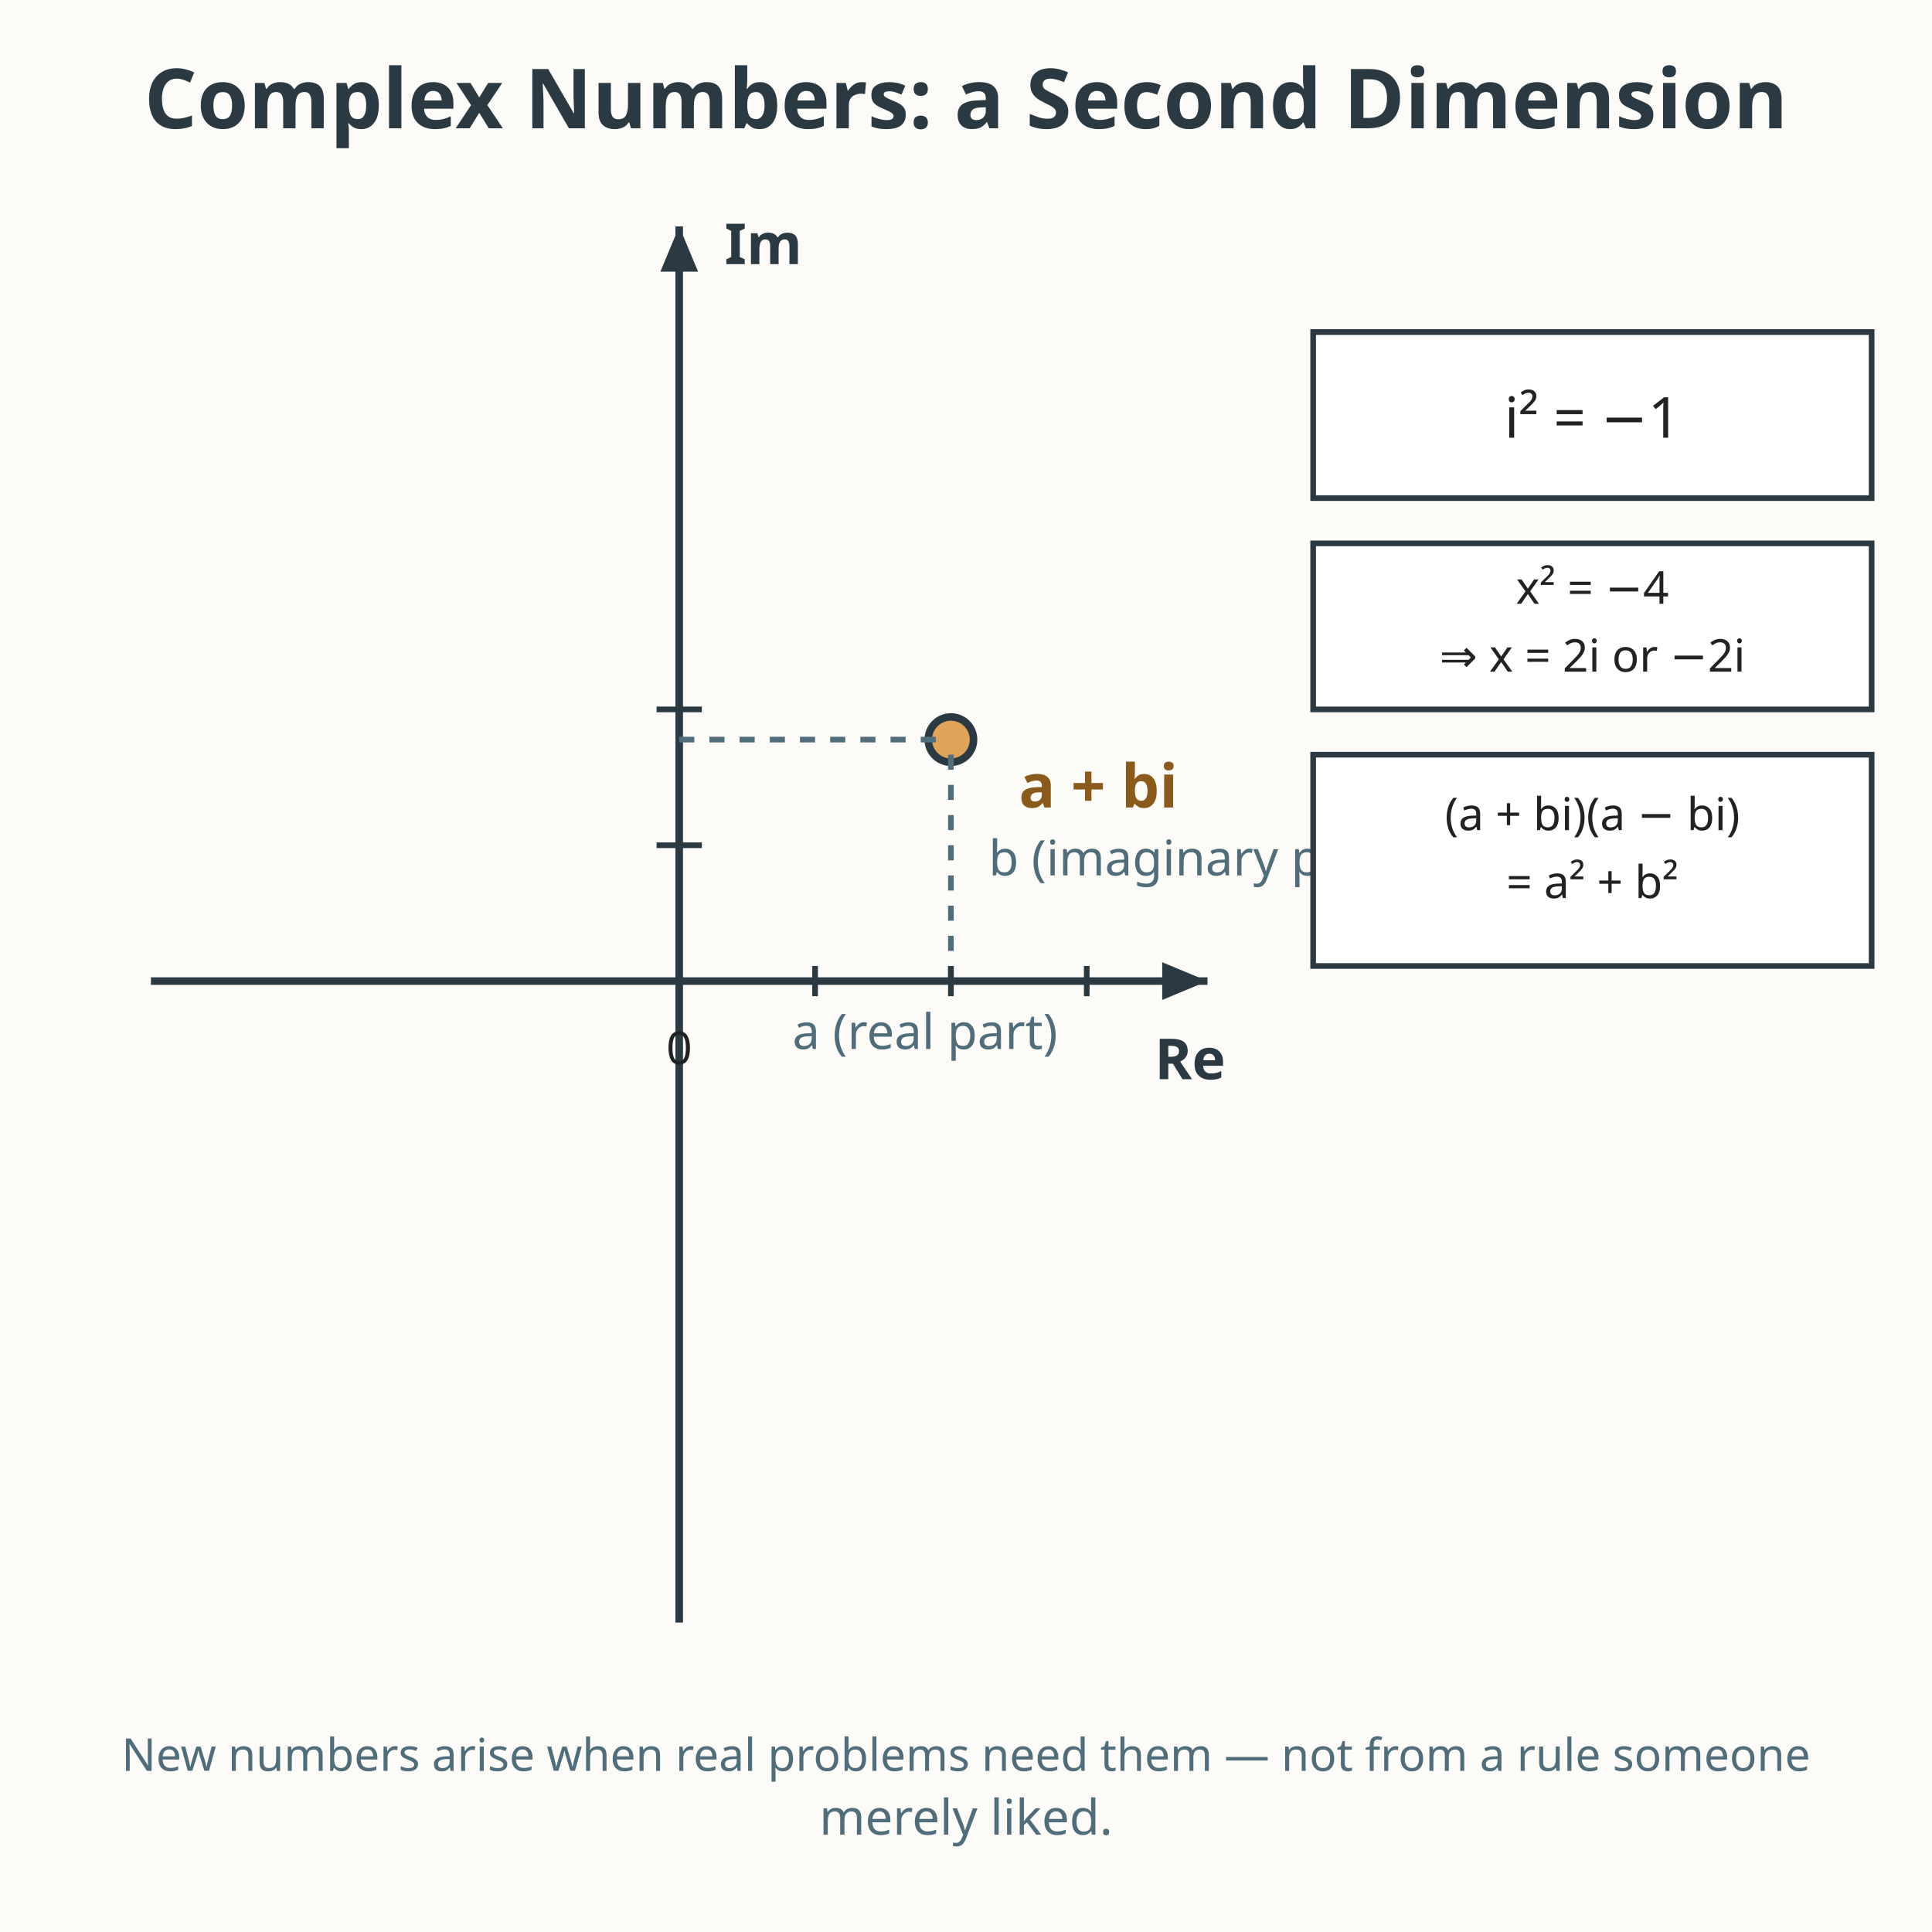
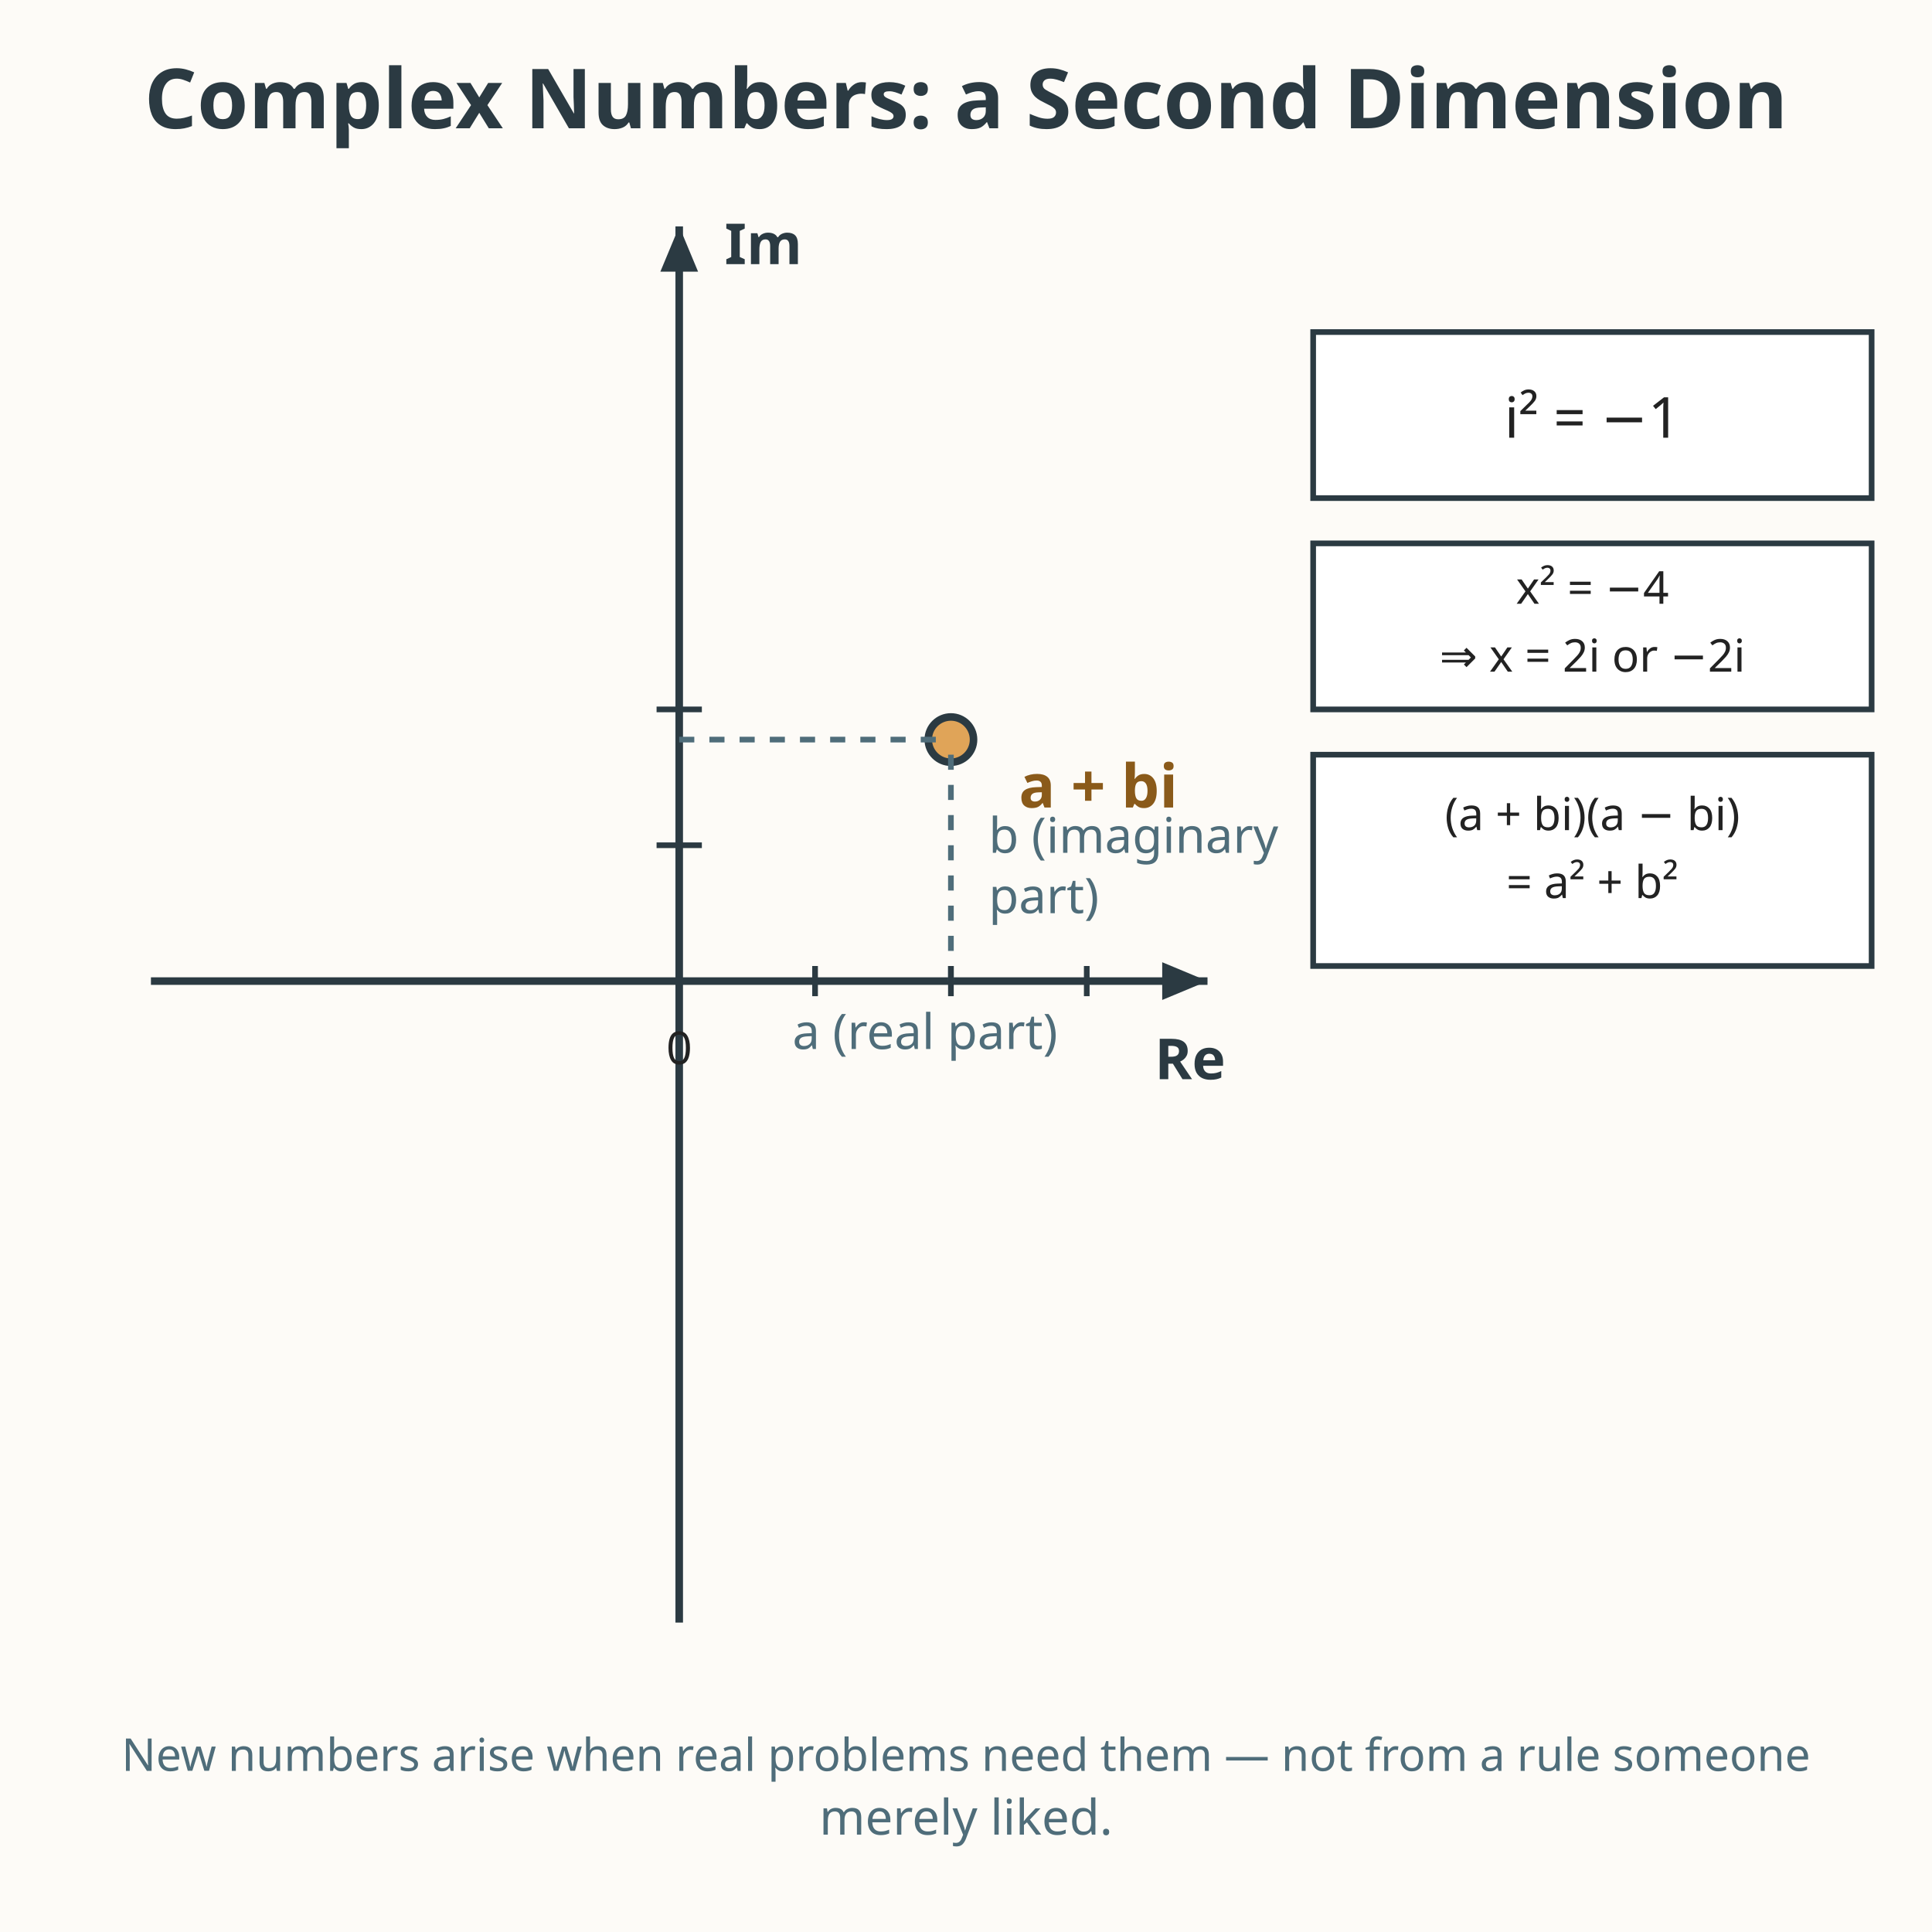
<svg xmlns="http://www.w3.org/2000/svg" viewBox="0 0 512 512" role="img" aria-labelledby="title-L-10-005-04-complex-numbers desc-L-10-005-04-complex-numbers">
  <rect width="512" height="512" fill="#fdfbf7" />
  <text x="256" y="34" text-anchor="middle" font-family="sans-serif" font-size="22" fill="#2b3a42" font-weight="bold">Complex Numbers: a Second Dimension</text>
  <line x1="40" y1="260" x2="320" y2="260" stroke="#2b3a42" stroke-width="2" />
  <line x1="180" y1="60" x2="180" y2="430" stroke="#2b3a42" stroke-width="2" />
  <polygon points="320,260 308,255 308,265" fill="#2b3a42" />
  <polygon points="180,60 175,72 185,72" fill="#2b3a42" />
  <text x="306" y="286" font-family="sans-serif" font-size="15" fill="#2b3a42" font-weight="bold">Re</text>
  <text x="192" y="70" font-family="sans-serif" font-size="15" fill="#2b3a42" font-weight="bold">Im</text>
  <text x="270" y="214" font-family="sans-serif" font-size="16" fill="#8a5a1a" font-weight="bold">a + bi</text>
  <circle cx="252" cy="196" r="6" fill="#e0a458" stroke="#2b3a42" stroke-width="2" />
  <line x1="180" y1="196" x2="252" y2="196" stroke="#4f6d7a" stroke-width="1.5" stroke-dasharray="4,4" />
  <line x1="252" y1="260" x2="252" y2="196" stroke="#4f6d7a" stroke-width="1.5" stroke-dasharray="4,4" />
  <text x="210" y="278" font-family="sans-serif" font-size="13" fill="#4f6d7a">a (real part)</text>
-   <text x="262" y="232" font-family="sans-serif" font-size="13" fill="#4f6d7a">b (imaginary part)</text>
+   <text x="262" y="226" font-family="sans-serif" font-size="13" fill="#4f6d7a">b (imaginary</text>
+   <text x="262" y="242" font-family="sans-serif" font-size="13" fill="#4f6d7a">part)</text>
  <g stroke="#2b3a42" stroke-width="1.5">
    <line x1="180" y1="260" x2="180" y2="266" />
    <line x1="216" y1="256" x2="216" y2="264" />
    <line x1="252" y1="256" x2="252" y2="264" />
    <line x1="288" y1="256" x2="288" y2="264" />
    <line x1="174" y1="260" x2="186" y2="260" />
    <line x1="174" y1="224" x2="186" y2="224" />
    <line x1="174" y1="188" x2="186" y2="188" />
  </g>
  <text x="180" y="282" text-anchor="middle" font-family="sans-serif" font-size="12" fill="#222222">0</text>
  <g font-family="sans-serif" font-size="15" fill="#222222">
    <rect x="348" y="88" width="148" height="44" fill="#ffffff" stroke="#2b3a42" stroke-width="1.5" />
    <text x="422" y="116" text-anchor="middle">i² = −1</text>
    <rect x="348" y="144" width="148" height="44" fill="#ffffff" stroke="#2b3a42" stroke-width="1.5" />
    <text x="422" y="160" text-anchor="middle" font-size="12">x² = −4</text>
    <text x="422" y="178" text-anchor="middle" font-size="12">⇒ x = 2i or −2i</text>
    <rect x="348" y="200" width="148" height="56" fill="#ffffff" stroke="#2b3a42" stroke-width="1.5" />
    <text x="422" y="220" text-anchor="middle" font-size="12">(a + bi)(a − bi)</text>
    <text x="422" y="238" text-anchor="middle" font-size="12">= a² + b²</text>
  </g>
  <text x="256" y="469.3" text-anchor="middle" font-family="sans-serif" font-size="12" fill="#4f6d7a">New numbers arise when real problems need them — not from a rule someone</text>
  <text x="256" y="486.2" text-anchor="middle" font-family="sans-serif" font-size="13" fill="#4f6d7a">merely liked.</text>
</svg>
